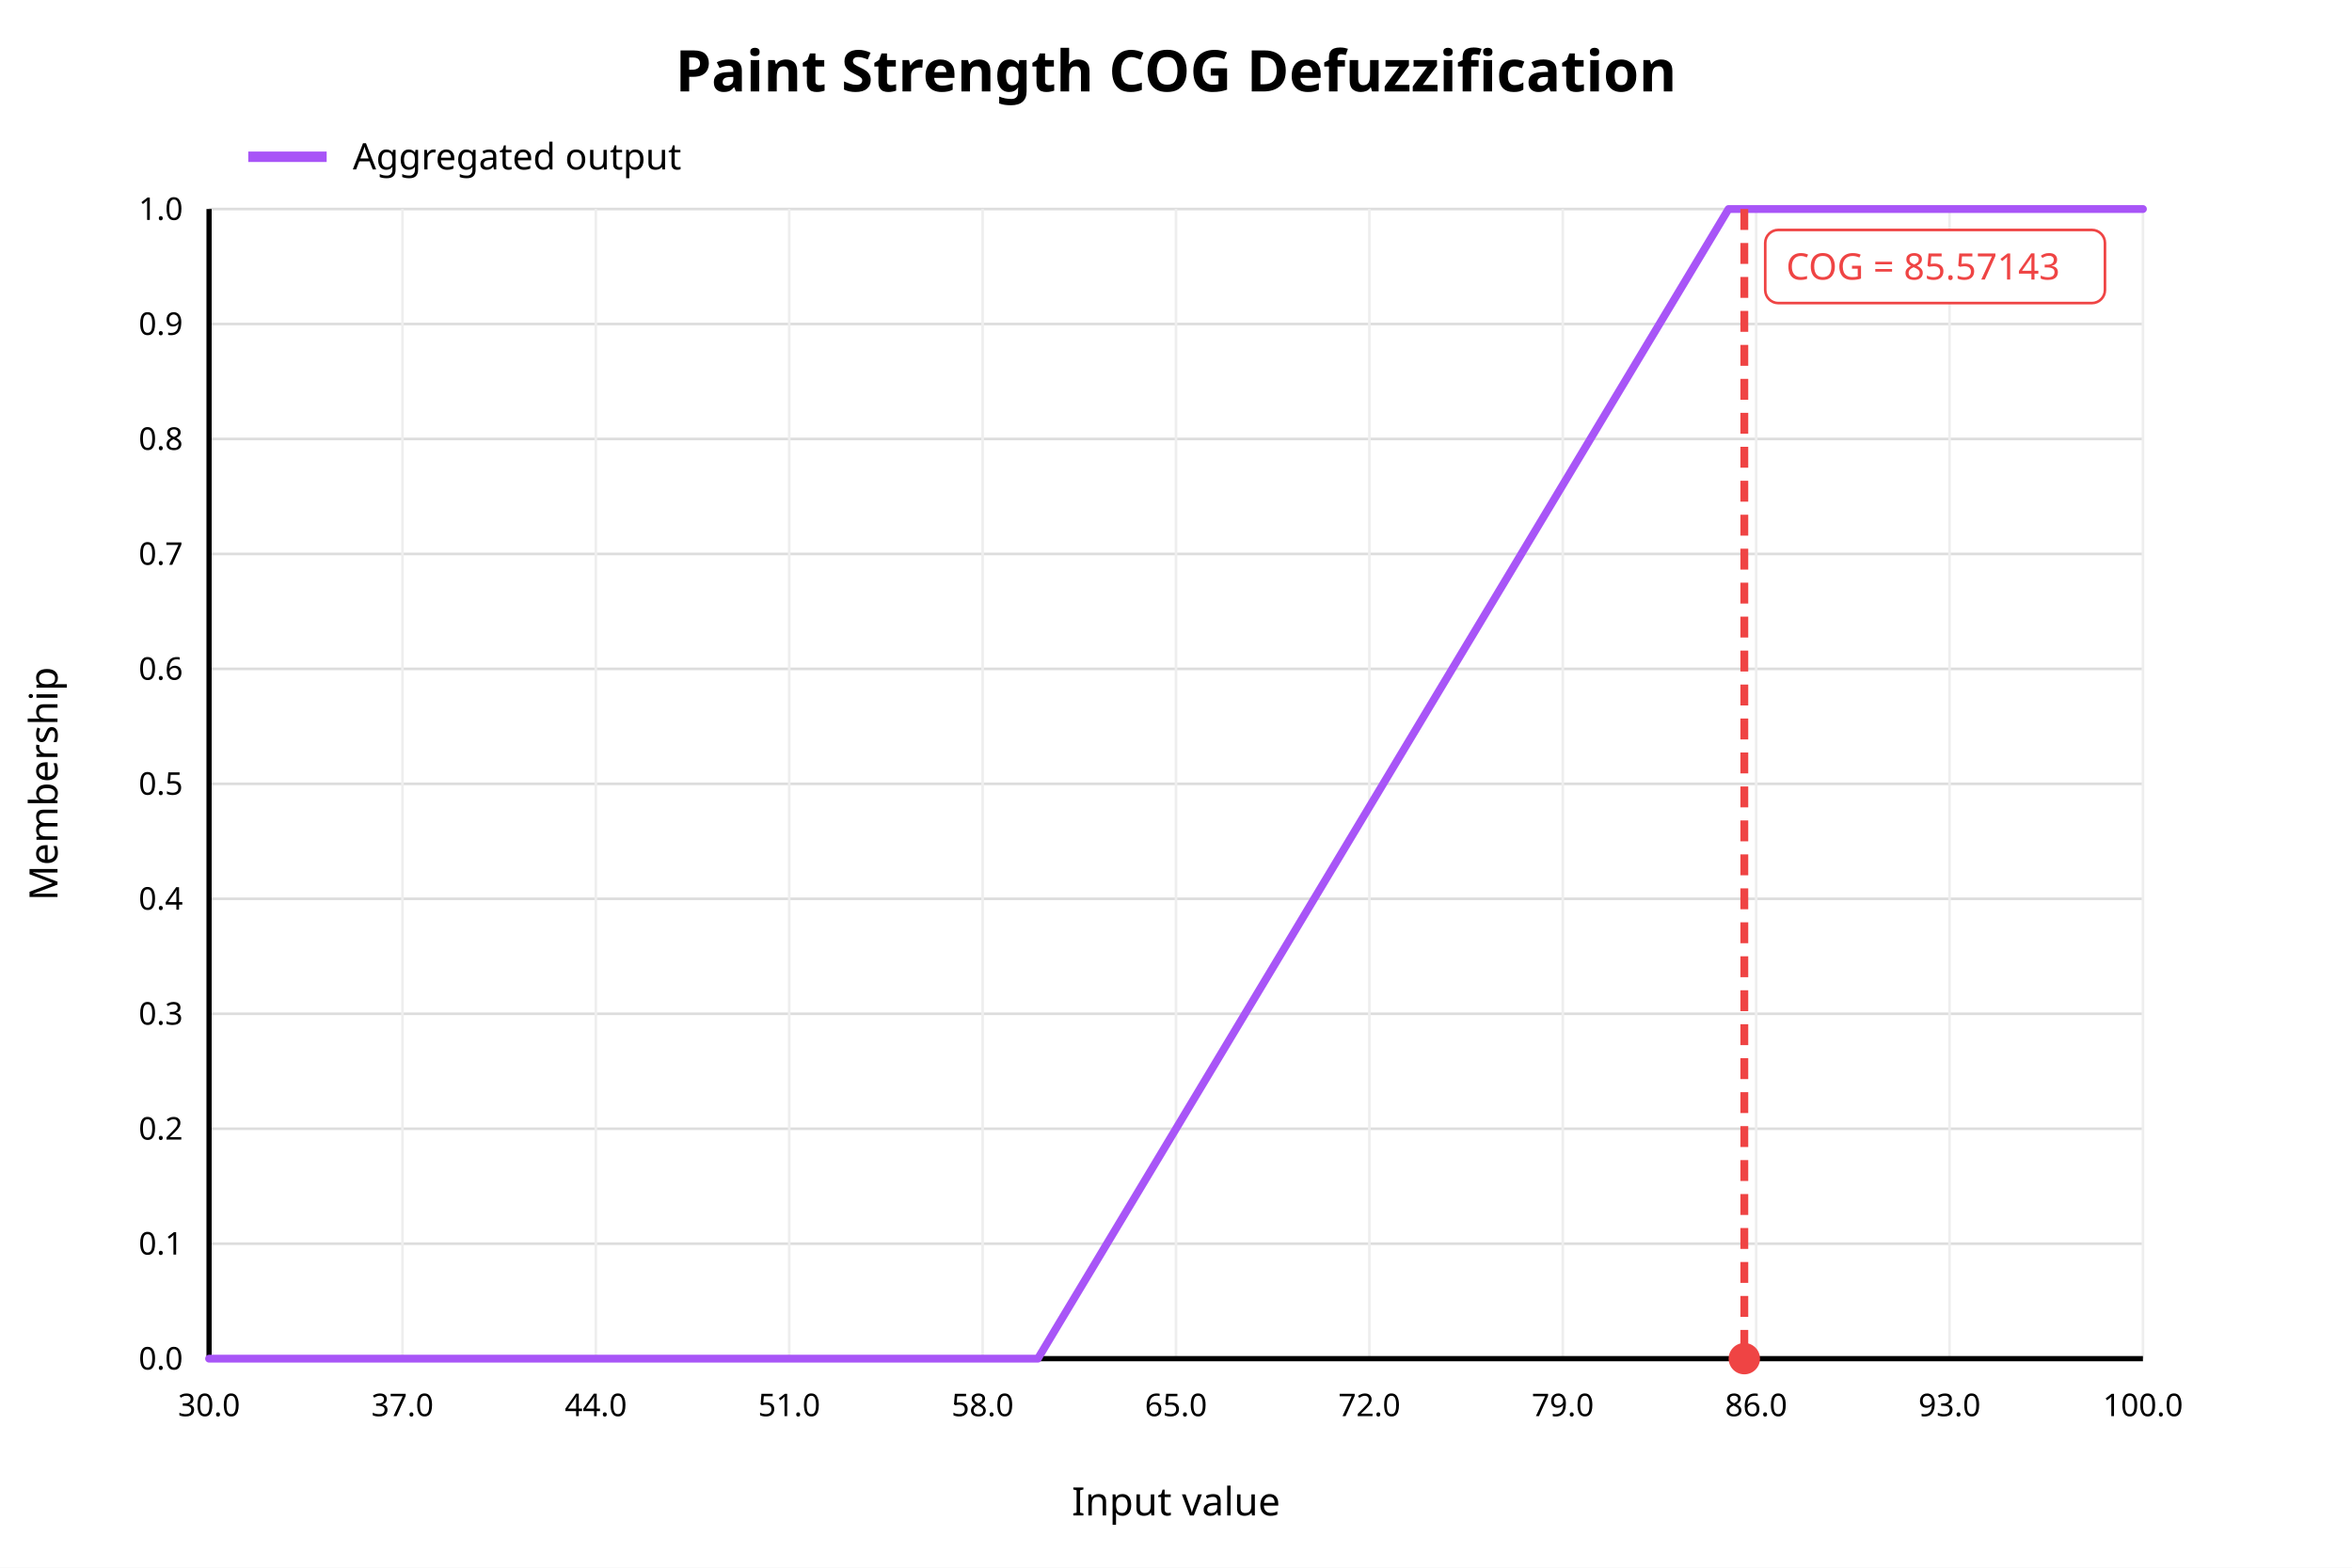
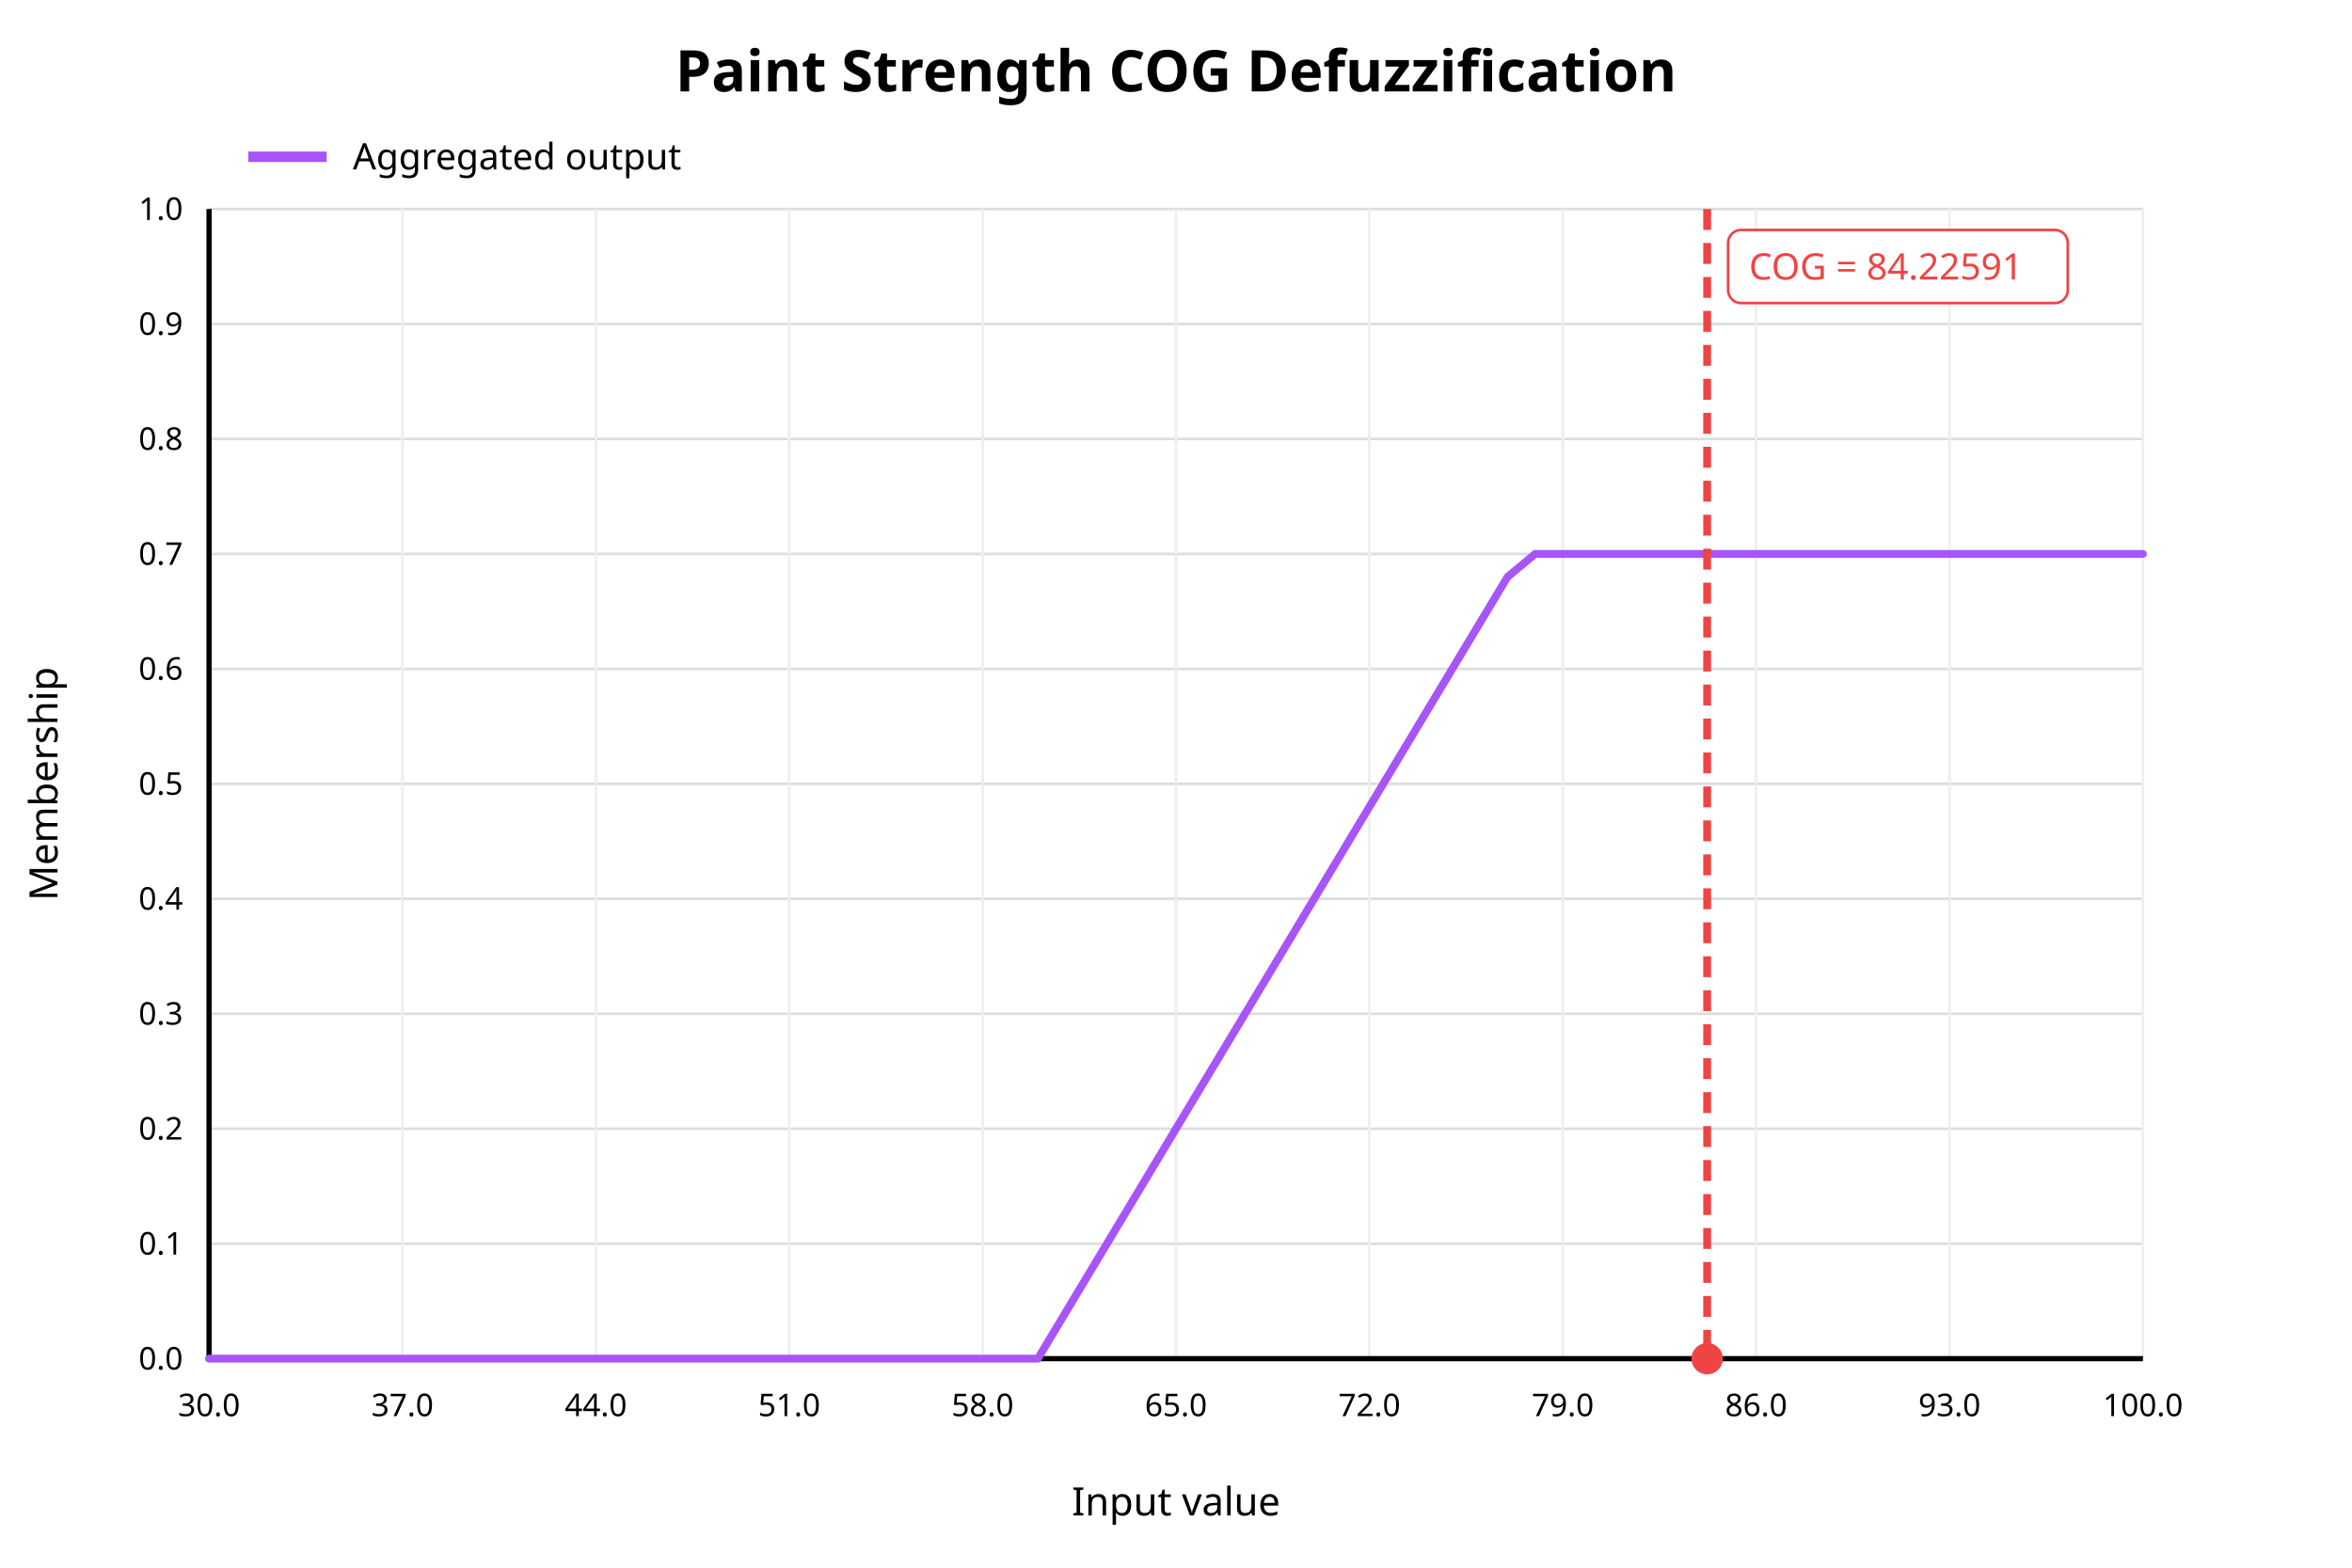
<svg xmlns="http://www.w3.org/2000/svg" width="900" height="600" viewBox="0 0 900 600">
  <rect x="0" y="0" width="900" height="600" fill="white" />
  <text x="450" y="35" text-anchor="middle" font-family="sans-serif" font-size="22" font-weight="bold" fill="black">Paint Strength COG Defuzzification</text>
  <line x1="80" y1="520.00" x2="820" y2="520.00" stroke="#dddddd" stroke-width="1" />
  <text x="70" y="520.00" text-anchor="end" dominant-baseline="middle" font-family="sans-serif" font-size="12" fill="black">0.0</text>
  <line x1="80" y1="476.00" x2="820" y2="476.00" stroke="#dddddd" stroke-width="1" />
  <text x="70" y="476.00" text-anchor="end" dominant-baseline="middle" font-family="sans-serif" font-size="12" fill="black">0.1</text>
  <line x1="80" y1="432.00" x2="820" y2="432.00" stroke="#dddddd" stroke-width="1" />
  <text x="70" y="432.00" text-anchor="end" dominant-baseline="middle" font-family="sans-serif" font-size="12" fill="black">0.2</text>
  <line x1="80" y1="388.00" x2="820" y2="388.00" stroke="#dddddd" stroke-width="1" />
  <text x="70" y="388.00" text-anchor="end" dominant-baseline="middle" font-family="sans-serif" font-size="12" fill="black">0.3</text>
  <line x1="80" y1="344.00" x2="820" y2="344.00" stroke="#dddddd" stroke-width="1" />
  <text x="70" y="344.00" text-anchor="end" dominant-baseline="middle" font-family="sans-serif" font-size="12" fill="black">0.4</text>
  <line x1="80" y1="300.00" x2="820" y2="300.00" stroke="#dddddd" stroke-width="1" />
  <text x="70" y="300.00" text-anchor="end" dominant-baseline="middle" font-family="sans-serif" font-size="12" fill="black">0.5</text>
  <line x1="80" y1="256.00" x2="820" y2="256.00" stroke="#dddddd" stroke-width="1" />
  <text x="70" y="256.00" text-anchor="end" dominant-baseline="middle" font-family="sans-serif" font-size="12" fill="black">0.6</text>
  <line x1="80" y1="212.00" x2="820" y2="212.00" stroke="#dddddd" stroke-width="1" />
  <text x="70" y="212.00" text-anchor="end" dominant-baseline="middle" font-family="sans-serif" font-size="12" fill="black">0.7</text>
  <line x1="80" y1="168.00" x2="820" y2="168.00" stroke="#dddddd" stroke-width="1" />
  <text x="70" y="168.00" text-anchor="end" dominant-baseline="middle" font-family="sans-serif" font-size="12" fill="black">0.8</text>
  <line x1="80" y1="124.00" x2="820" y2="124.00" stroke="#dddddd" stroke-width="1" />
  <text x="70" y="124.00" text-anchor="end" dominant-baseline="middle" font-family="sans-serif" font-size="12" fill="black">0.9</text>
  <line x1="80" y1="80.00" x2="820" y2="80.00" stroke="#dddddd" stroke-width="1" />
  <text x="70" y="80.00" text-anchor="end" dominant-baseline="middle" font-family="sans-serif" font-size="12" fill="black">1.0</text>
  <line x1="80.00" y1="80" x2="80.00" y2="520" stroke="#eeeeee" stroke-width="1" />
  <text x="80.00" y="542" text-anchor="middle" font-family="sans-serif" font-size="12" fill="black">30.0</text>
  <line x1="154.00" y1="80" x2="154.00" y2="520" stroke="#eeeeee" stroke-width="1" />
  <text x="154.00" y="542" text-anchor="middle" font-family="sans-serif" font-size="12" fill="black">37.0</text>
  <line x1="228.00" y1="80" x2="228.00" y2="520" stroke="#eeeeee" stroke-width="1" />
  <text x="228.00" y="542" text-anchor="middle" font-family="sans-serif" font-size="12" fill="black">44.0</text>
  <line x1="302.00" y1="80" x2="302.00" y2="520" stroke="#eeeeee" stroke-width="1" />
  <text x="302.00" y="542" text-anchor="middle" font-family="sans-serif" font-size="12" fill="black">51.0</text>
  <line x1="376.00" y1="80" x2="376.00" y2="520" stroke="#eeeeee" stroke-width="1" />
  <text x="376.00" y="542" text-anchor="middle" font-family="sans-serif" font-size="12" fill="black">58.0</text>
  <line x1="450.00" y1="80" x2="450.00" y2="520" stroke="#eeeeee" stroke-width="1" />
  <text x="450.00" y="542" text-anchor="middle" font-family="sans-serif" font-size="12" fill="black">65.0</text>
  <line x1="524.00" y1="80" x2="524.00" y2="520" stroke="#eeeeee" stroke-width="1" />
  <text x="524.00" y="542" text-anchor="middle" font-family="sans-serif" font-size="12" fill="black">72.0</text>
  <line x1="598.00" y1="80" x2="598.00" y2="520" stroke="#eeeeee" stroke-width="1" />
  <text x="598.00" y="542" text-anchor="middle" font-family="sans-serif" font-size="12" fill="black">79.0</text>
  <line x1="672.00" y1="80" x2="672.00" y2="520" stroke="#eeeeee" stroke-width="1" />
  <text x="672.00" y="542" text-anchor="middle" font-family="sans-serif" font-size="12" fill="black">86.0</text>
  <line x1="746.00" y1="80" x2="746.00" y2="520" stroke="#eeeeee" stroke-width="1" />
  <text x="746.00" y="542" text-anchor="middle" font-family="sans-serif" font-size="12" fill="black">93.0</text>
  <line x1="820.00" y1="80" x2="820.00" y2="520" stroke="#eeeeee" stroke-width="1" />
  <text x="820.00" y="542" text-anchor="middle" font-family="sans-serif" font-size="12" fill="black">100.0</text>
  <line x1="80" y1="520" x2="820" y2="520" stroke="black" stroke-width="2" />
  <line x1="80" y1="80" x2="80" y2="520" stroke="black" stroke-width="2" />
  <text x="450" y="580" text-anchor="middle" font-family="sans-serif" font-size="15" fill="black">Input value</text>
  <text x="22" y="300" text-anchor="middle" font-family="sans-serif" font-size="15" fill="black" transform="rotate(-90 22 300)">Membership</text>
-   <polyline fill="none" stroke="#a855f7" stroke-width="3" stroke-linejoin="round" stroke-linecap="round" points="80.00,520.00 90.57,520.00 101.14,520.00 111.71,520.00 122.29,520.00 132.86,520.00 143.43,520.00 154.00,520.00 164.57,520.00 175.14,520.00 185.71,520.00 196.29,520.00 206.86,520.00 217.43,520.00 228.00,520.00 238.57,520.00 249.14,520.00 259.71,520.00 270.29,520.00 280.86,520.00 291.43,520.00 302.00,520.00 312.57,520.00 323.14,520.00 333.71,520.00 344.29,520.00 354.86,520.00 365.43,520.00 376.00,520.00 386.57,520.00 397.14,520.00 407.71,502.40 418.29,484.80 428.86,467.20 439.43,449.60 450.00,432.00 460.57,414.40 471.14,396.80 481.71,379.20 492.29,361.60 502.86,344.00 513.43,326.40 524.00,308.80 534.57,291.20 545.14,273.60 555.71,256.00 566.29,238.40 576.86,220.80 587.43,203.20 598.00,185.60 608.57,168.00 619.14,150.40 629.71,132.80 640.29,115.20 650.86,97.60 661.43,80.00 672.00,80.00 682.57,80.00 693.14,80.00 703.71,80.00 714.29,80.00 724.86,80.00 735.43,80.00 746.00,80.00 756.57,80.00 767.14,80.00 777.71,80.00 788.29,80.00 798.86,80.00 809.43,80.00 820.00,80.00" />
-   <line x1="667.47" y1="80" x2="667.47" y2="520" stroke="#ef4444" stroke-width="3" stroke-dasharray="8 5" />
-   <circle cx="667.47" cy="520" r="6" fill="#ef4444" />
-   <rect x="675.47" y="88" width="130" height="28" rx="5" fill="white" stroke="#ef4444" />
-   <text x="683.47" y="107" font-family="sans-serif" font-size="14" fill="#ef4444">COG = 85.57143</text>
+   <polyline fill="none" stroke="#a855f7" stroke-width="3" stroke-linejoin="round" stroke-linecap="round" points="80.00,520.00 90.57,520.00 101.14,520.00 111.71,520.00 122.29,520.00 132.86,520.00 143.43,520.00 154.00,520.00 164.57,520.00 175.14,520.00 185.71,520.00 196.29,520.00 206.86,520.00 217.43,520.00 228.00,520.00 238.57,520.00 249.14,520.00 259.71,520.00 270.29,520.00 280.86,520.00 291.43,520.00 302.00,520.00 312.57,520.00 323.14,520.00 333.71,520.00 344.29,520.00 354.86,520.00 365.43,520.00 376.00,520.00 386.57,520.00 397.14,520.00 407.71,502.40 418.29,484.80 428.86,467.20 439.43,449.60 450.00,432.00 460.57,414.40 471.14,396.80 481.71,379.20 492.29,361.60 502.86,344.00 513.43,326.40 524.00,308.80 534.57,291.20 545.14,273.60 555.71,256.00 566.29,238.40 576.86,220.80 587.43,212.00 598.00,212.00 608.57,212.00 619.14,212.00 629.71,212.00 640.29,212.00 650.86,212.00 661.43,212.00 672.00,212.00 682.57,212.00 693.14,212.00 703.71,212.00 714.29,212.00 724.86,212.00 735.43,212.00 746.00,212.00 756.57,212.00 767.14,212.00 777.71,212.00 788.29,212.00 798.86,212.00 809.43,212.00 820.00,212.00" />
+   <line x1="653.25" y1="80" x2="653.25" y2="520" stroke="#ef4444" stroke-width="3" stroke-dasharray="8 5" />
+   <circle cx="653.25" cy="520" r="6" fill="#ef4444" />
+   <rect x="661.25" y="88" width="130" height="28" rx="5" fill="white" stroke="#ef4444" />
+   <text x="669.25" y="107" font-family="sans-serif" font-size="14" fill="#ef4444">COG = 84.22591</text>
  <line x1="95" y1="60" x2="125" y2="60" stroke="#a855f7" stroke-width="4" />
  <text x="135" y="60" dominant-baseline="middle" font-family="sans-serif" font-size="14" fill="black">Aggregated output</text>
</svg>
